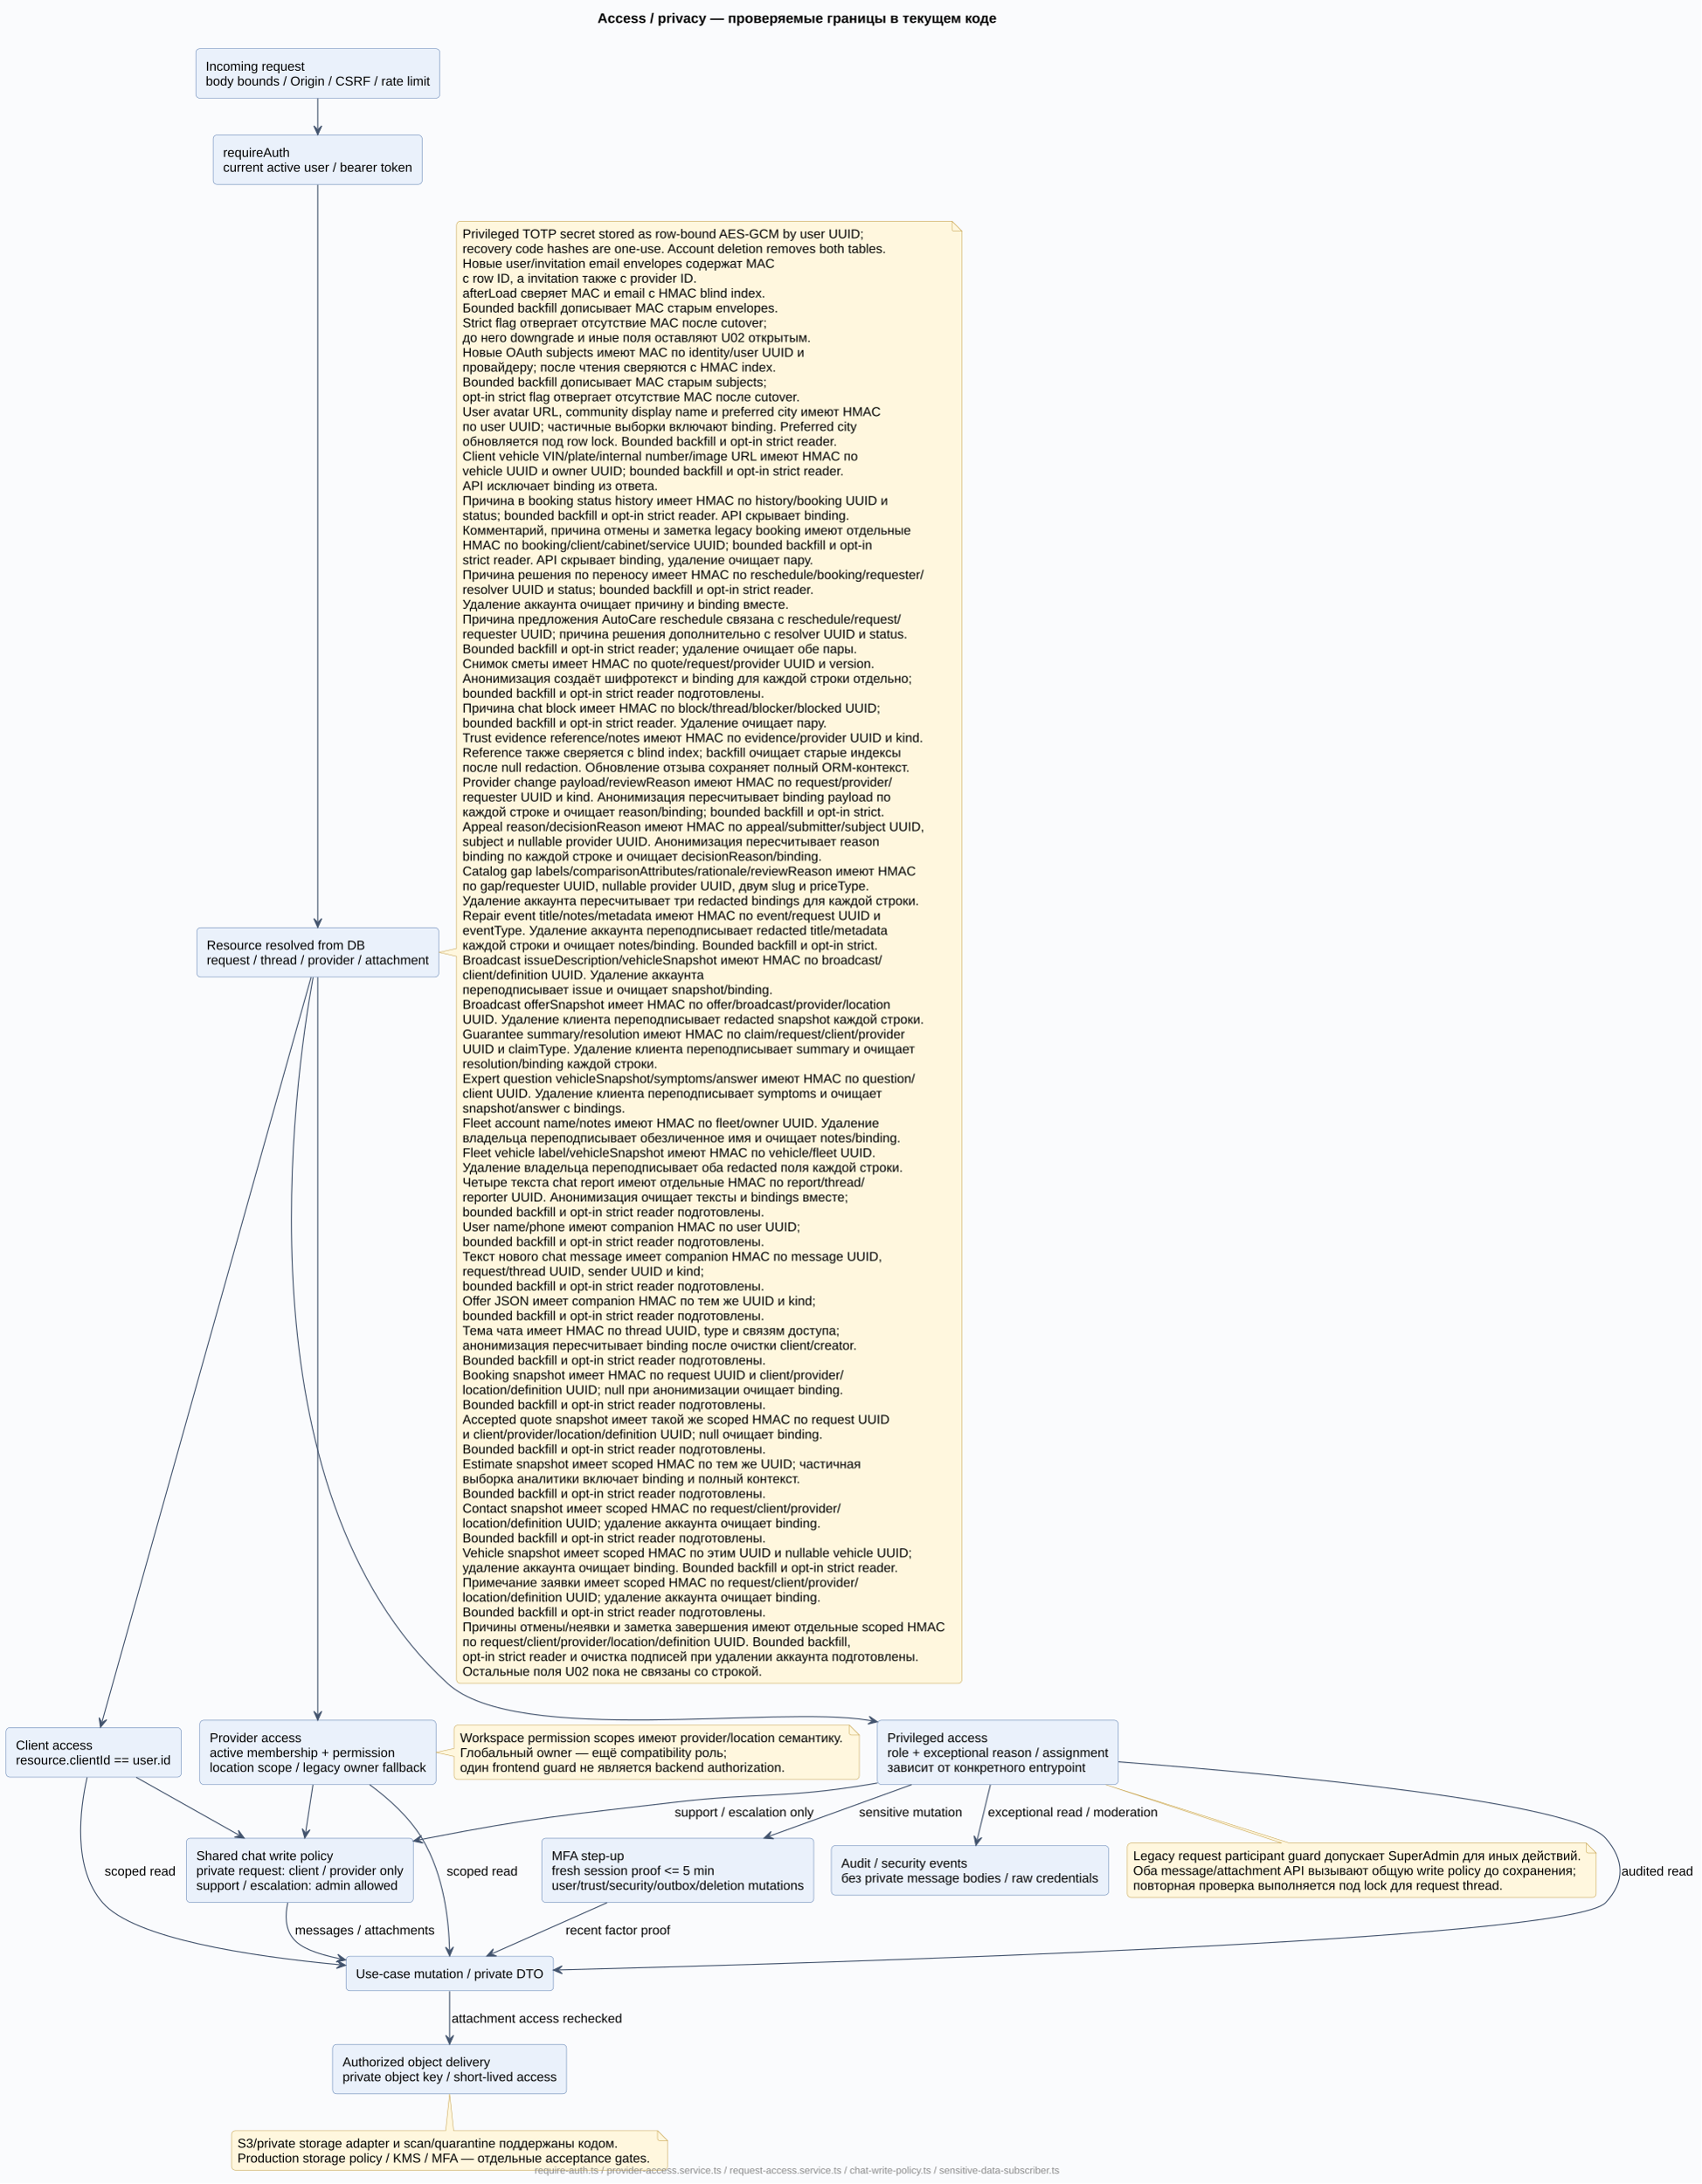
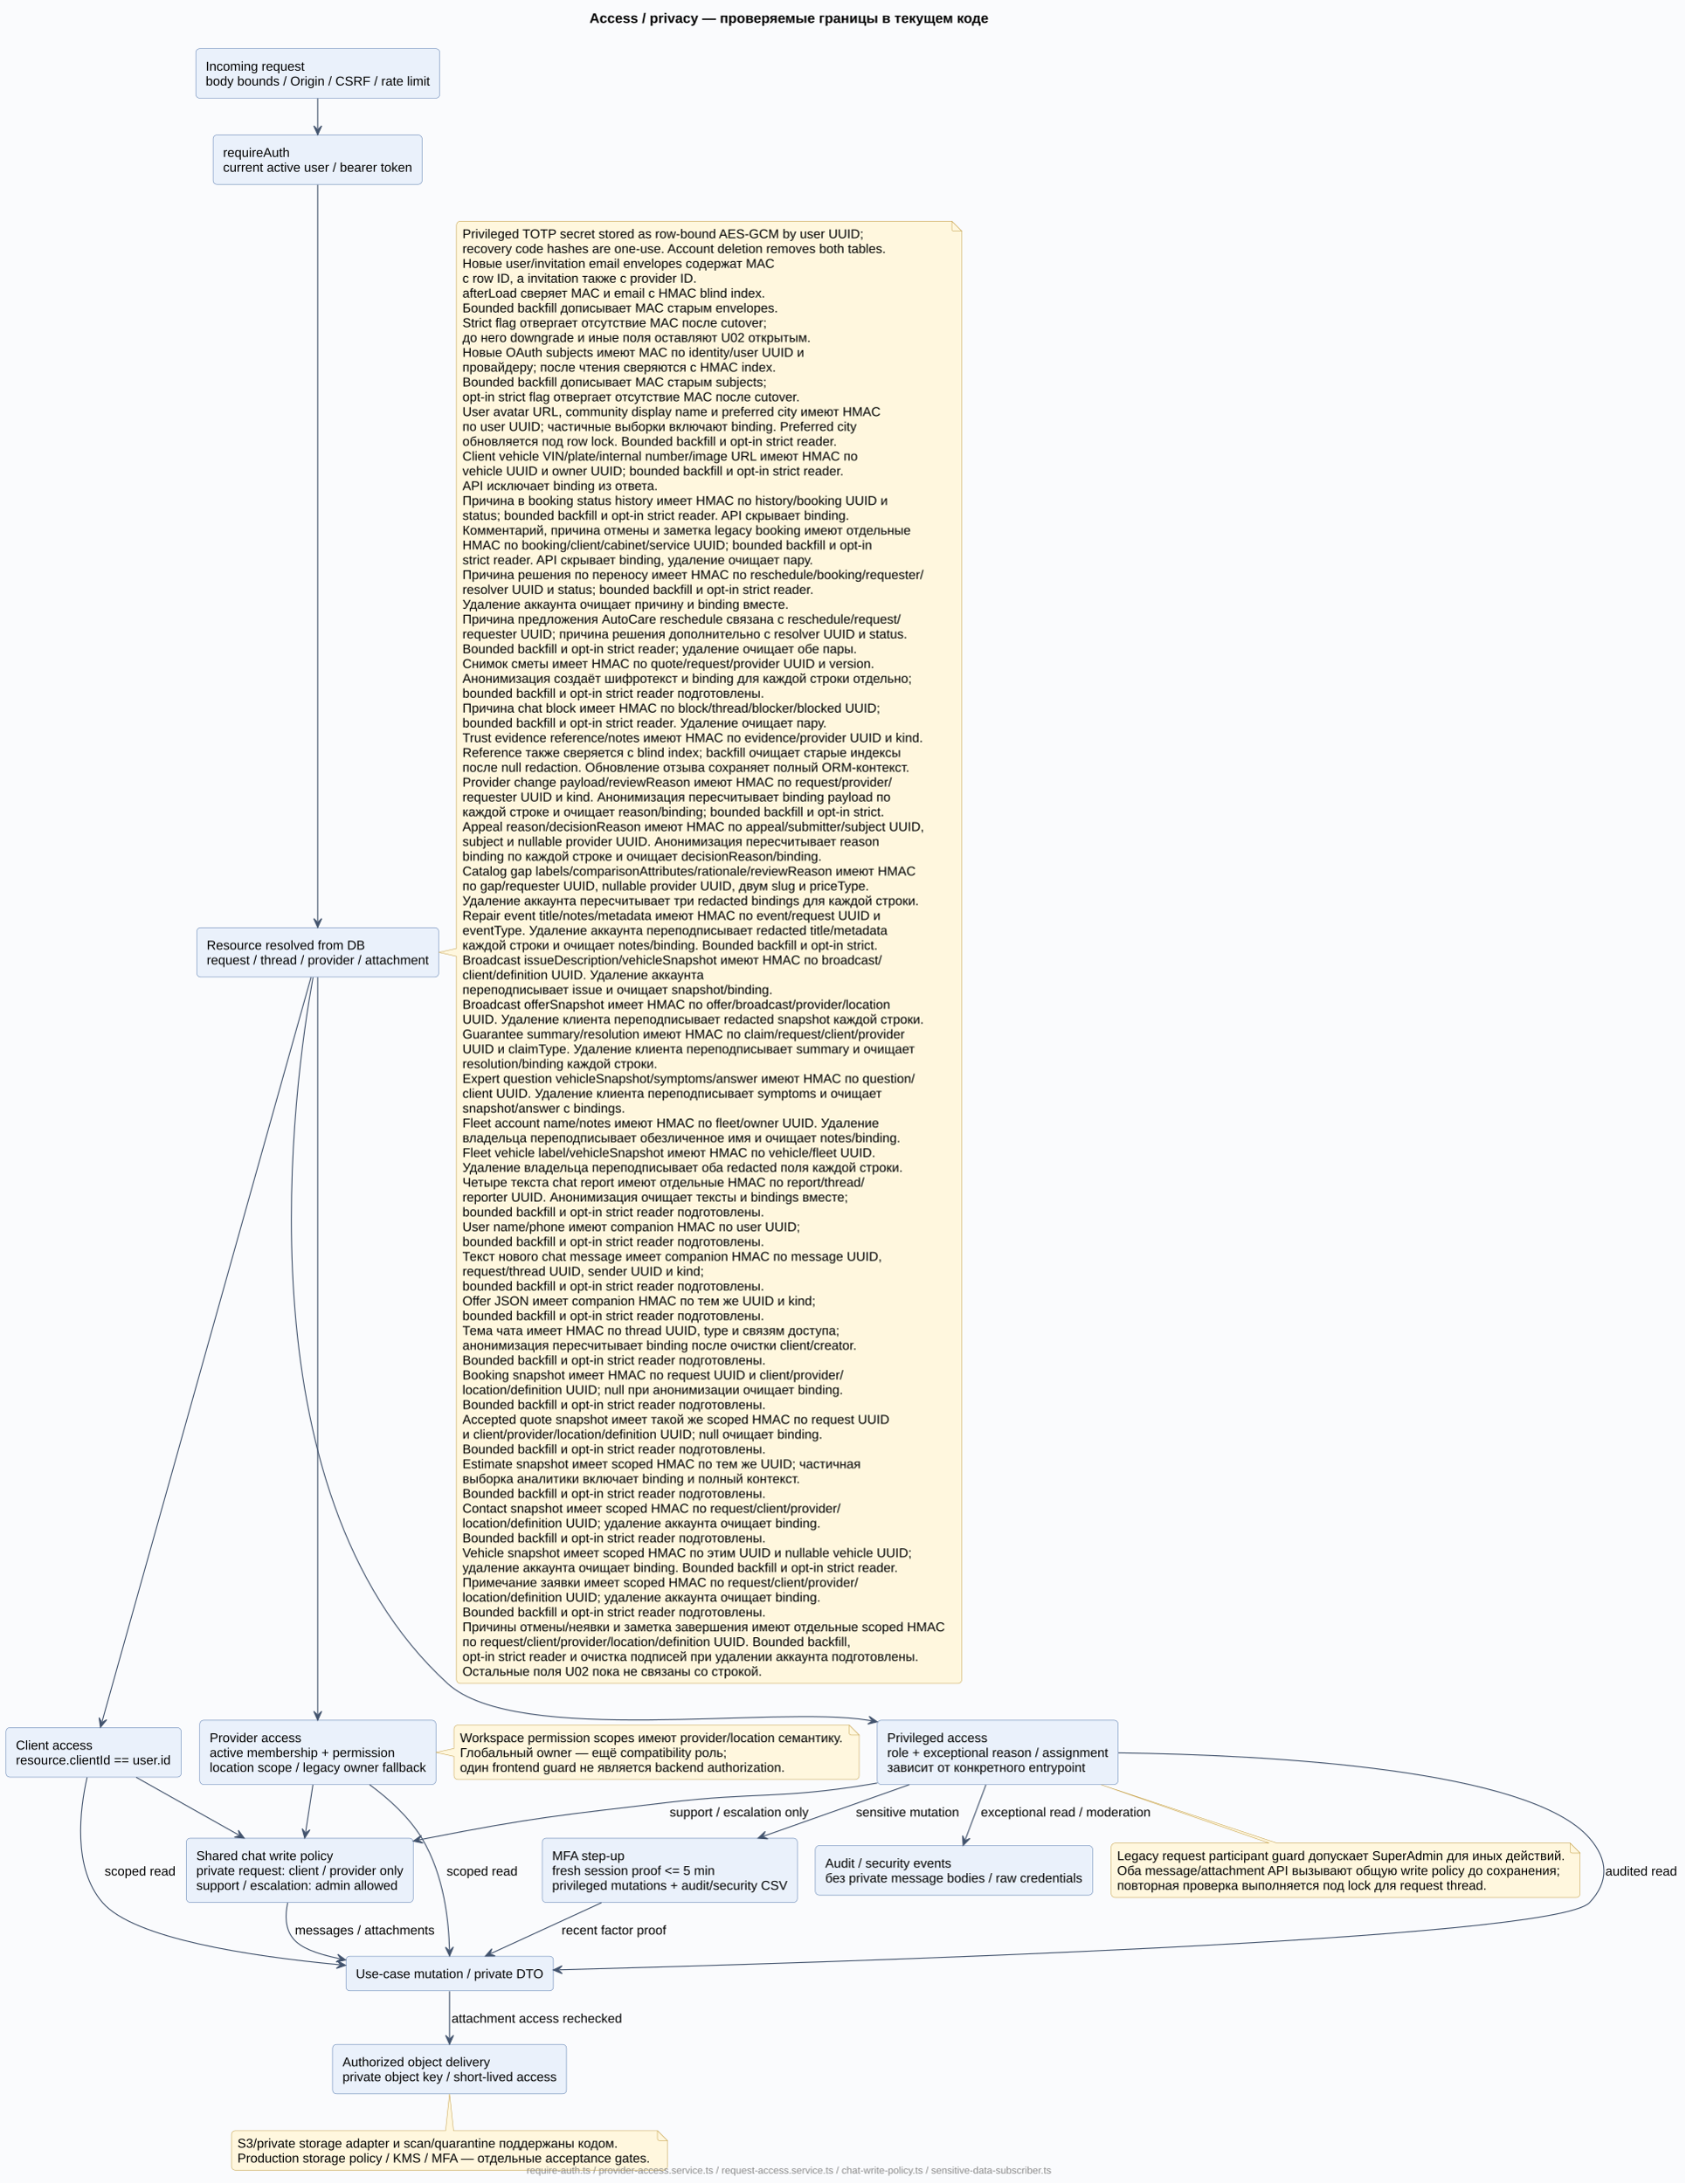
- <svg xmlns="http://www.w3.org/2000/svg" contentStyleType="text/css" data-diagram-type="DESCRIPTION" height="2202px" preserveAspectRatio="none" style="width:1716px;height:2202px;background:#FAFBFD;" version="1.1" viewBox="0 0 1716 2202" width="1716px" zoomAndPan="magnify">
+ <svg xmlns="http://www.w3.org/2000/svg" contentStyleType="text/css" data-diagram-type="DESCRIPTION" height="2202px" preserveAspectRatio="none" style="width:1700px;height:2202px;background:#FAFBFD;" version="1.1" viewBox="0 0 1700 2202" width="1700px" zoomAndPan="magnify">
  <defs />
  <g>
-     <rect fill="#FAFBFD" height="2202" style="stroke:none;stroke-width:1;" width="1716" x="0" y="0" />
+     <rect fill="#FAFBFD" height="2202" style="stroke:none;stroke-width:1;" width="1700" x="0" y="0" />
    <g class="title" data-source-line="2">
-       <text fill="#000000" font-family="Arial" font-size="14" font-weight="bold" lengthAdjust="spacing" textLength="403.662" x="602.669" y="23.132">Access / privacy — проверяемые границы в текущем коде</text>
+       <text fill="#000000" font-family="Arial" font-size="14" font-weight="bold" lengthAdjust="spacing" textLength="403.662" x="594.669" y="23.132">Access / privacy — проверяемые границы в текущем коде</text>
    </g>
    <g class="entity" data-qualified-name="Input" data-source-line="4" id="ent0002">
      <rect fill="#EAF1FB" height="49.898" rx="4" ry="4" style="stroke:#6585B5;stroke-width:0.5;" width="246.142" x="197.5" y="49.099" />
      <text fill="#000000" font-family="Arial" font-size="13" lengthAdjust="spacing" textLength="99.722" x="207.5" y="71.293">Incoming request</text>
      <text fill="#000000" font-family="Arial" font-size="13" lengthAdjust="spacing" textLength="226.142" x="207.5" y="86.241">body bounds / Origin / CSRF / rate limit</text>
    </g>
    <g class="entity" data-qualified-name="Auth" data-source-line="5" id="ent0003">
      <rect fill="#EAF1FB" height="49.898" rx="4" ry="4" style="stroke:#6585B5;stroke-width:0.5;" width="210.76" x="215" y="136.099" />
      <text fill="#000000" font-family="Arial" font-size="13" lengthAdjust="spacing" textLength="67.209" x="225" y="158.292">requireAuth</text>
      <text fill="#000000" font-family="Arial" font-size="13" lengthAdjust="spacing" textLength="190.76" x="225" y="173.241">current active user / bearer token</text>
    </g>
    <g class="entity" data-qualified-name="Resource" data-source-line="6" id="ent0004">
      <rect fill="#EAF1FB" height="49.898" rx="4" ry="4" style="stroke:#6585B5;stroke-width:0.5;" width="244.009" x="198.5" y="935.599" />
      <text fill="#000000" font-family="Arial" font-size="13" lengthAdjust="spacing" textLength="159.669" x="208.5" y="957.793">Resource resolved from DB</text>
      <text fill="#000000" font-family="Arial" font-size="13" lengthAdjust="spacing" textLength="224.009" x="208.5" y="972.741">request / thread / provider / attachment</text>
    </g>
    <g class="entity" data-qualified-name="Client" data-source-line="7" id="ent0005">
      <rect fill="#EAF1FB" height="49.898" rx="4" ry="4" style="stroke:#6585B5;stroke-width:0.5;" width="176.806" x="6" y="1742.599" />
      <text fill="#000000" font-family="Arial" font-size="13" lengthAdjust="spacing" textLength="77.308" x="16" y="1764.793">Client access</text>
      <text fill="#000000" font-family="Arial" font-size="13" lengthAdjust="spacing" textLength="156.806" x="16" y="1779.741">resource.clientId == user.id</text>
    </g>
    <g class="entity" data-qualified-name="Provider" data-source-line="8" id="ent0006">
      <rect fill="#EAF1FB" height="64.846" rx="4" ry="4" style="stroke:#6585B5;stroke-width:0.5;" width="238.232" x="201.5" y="1735.099" />
      <text fill="#000000" font-family="Arial" font-size="13" lengthAdjust="spacing" textLength="92.479" x="211.5" y="1757.293">Provider access</text>
      <text fill="#000000" font-family="Arial" font-size="13" lengthAdjust="spacing" textLength="186.767" x="211.5" y="1772.241">active membership + permission</text>
      <text fill="#000000" font-family="Arial" font-size="13" lengthAdjust="spacing" textLength="218.232" x="211.5" y="1787.19">location scope / legacy owner fallback</text>
    </g>
    <g class="entity" data-qualified-name="Admin" data-source-line="9" id="ent0007">
      <rect fill="#EAF1FB" height="64.846" rx="4" ry="4" style="stroke:#6585B5;stroke-width:0.5;" width="242.936" x="885" y="1735.099" />
      <text fill="#000000" font-family="Arial" font-size="13" lengthAdjust="spacing" textLength="101.156" x="895" y="1757.293">Privileged access</text>
      <text fill="#000000" font-family="Arial" font-size="13" lengthAdjust="spacing" textLength="222.936" x="895" y="1772.241">role + exceptional reason / assignment</text>
      <text fill="#000000" font-family="Arial" font-size="13" lengthAdjust="spacing" textLength="200.764" x="895" y="1787.19">зависит от конкретного entrypoint</text>
    </g>
    <g class="entity" data-qualified-name="StepUp" data-source-line="10" id="ent0008">
-       <rect fill="#EAF1FB" height="64.846" rx="4" ry="4" style="stroke:#6585B5;stroke-width:0.5;" width="274.351" x="546.5" y="1854.099" />
-       <text fill="#000000" font-family="Arial" font-size="13" lengthAdjust="spacing" textLength="74.414" x="556.5" y="1876.293">MFA step-up</text>
-       <text fill="#000000" font-family="Arial" font-size="13" lengthAdjust="spacing" textLength="164.03" x="556.5" y="1891.241">fresh session proof &lt;= 5 min</text>
-       <text fill="#000000" font-family="Arial" font-size="13" lengthAdjust="spacing" textLength="254.351" x="556.5" y="1906.19">user/trust/security/outbox/deletion mutations</text>
+       <rect fill="#EAF1FB" height="64.846" rx="4" ry="4" style="stroke:#6585B5;stroke-width:0.5;" width="257.364" x="547" y="1854.099" />
+       <text fill="#000000" font-family="Arial" font-size="13" lengthAdjust="spacing" textLength="74.414" x="557" y="1876.293">MFA step-up</text>
+       <text fill="#000000" font-family="Arial" font-size="13" lengthAdjust="spacing" textLength="164.03" x="557" y="1891.241">fresh session proof &lt;= 5 min</text>
+       <text fill="#000000" font-family="Arial" font-size="13" lengthAdjust="spacing" textLength="237.364" x="557" y="1906.19">privileged mutations + audit/security CSV</text>
    </g>
    <g class="entity" data-qualified-name="ChatWrite" data-source-line="11" id="ent0009">
      <rect fill="#EAF1FB" height="64.846" rx="4" ry="4" style="stroke:#6585B5;stroke-width:0.5;" width="228.825" x="188" y="1854.099" />
      <text fill="#000000" font-family="Arial" font-size="13" lengthAdjust="spacing" textLength="138.011" x="198" y="1876.293">Shared chat write policy</text>
      <text fill="#000000" font-family="Arial" font-size="13" lengthAdjust="spacing" textLength="208.825" x="198" y="1891.241">private request: client / provider only</text>
      <text fill="#000000" font-family="Arial" font-size="13" lengthAdjust="spacing" textLength="203.061" x="198" y="1906.19">support / escalation: admin allowed</text>
    </g>
    <g class="entity" data-qualified-name="Result" data-source-line="12" id="ent0010">
      <rect fill="#EAF1FB" height="34.949" rx="4" ry="4" style="stroke:#6585B5;stroke-width:0.5;" width="209.287" x="349" y="1973.099" />
      <text fill="#000000" font-family="Arial" font-size="13" lengthAdjust="spacing" textLength="189.287" x="359" y="1995.293">Use-case mutation / private DTO</text>
    </g>
    <g class="entity" data-qualified-name="Object" data-source-line="13" id="ent0011">
      <rect fill="#EAF1FB" height="49.898" rx="4" ry="4" style="stroke:#6585B5;stroke-width:0.5;" width="236.036" x="335.5" y="2062.099" />
      <text fill="#000000" font-family="Arial" font-size="13" lengthAdjust="spacing" textLength="148.859" x="345.5" y="2084.293">Authorized object delivery</text>
      <text fill="#000000" font-family="Arial" font-size="13" lengthAdjust="spacing" textLength="216.036" x="345.5" y="2099.241">private object key / short-lived access</text>
    </g>
    <g class="entity" data-qualified-name="Audit" data-source-line="14" id="ent0012">
-       <rect fill="#EAF1FB" height="49.898" rx="4" ry="4" style="stroke:#6585B5;stroke-width:0.5;" width="279.81" x="838.5" y="1861.599" />
-       <text fill="#000000" font-family="Arial" font-size="13" lengthAdjust="spacing" textLength="127.169" x="848.5" y="1883.793">Audit / security events</text>
-       <text fill="#000000" font-family="Arial" font-size="13" lengthAdjust="spacing" textLength="259.81" x="848.5" y="1898.741">без private message bodies / raw credentials</text>
+       <rect fill="#EAF1FB" height="49.898" rx="4" ry="4" style="stroke:#6585B5;stroke-width:0.5;" width="279.81" x="822.5" y="1861.599" />
+       <text fill="#000000" font-family="Arial" font-size="13" lengthAdjust="spacing" textLength="127.169" x="832.5" y="1883.793">Audit / security events</text>
+       <text fill="#000000" font-family="Arial" font-size="13" lengthAdjust="spacing" textLength="259.81" x="832.5" y="1898.741">без private message bodies / raw credentials</text>
    </g>
    <g class="entity" data-qualified-name="GMN29" data-source-line="32" id="ent0030">
      <path d="M458,1744.099 L458,1763.599 L439.732,1767.599 L458,1771.599 L458,1790.945 A4,4 0 0 0 462,1794.945 L862.734,1794.945 A4,4 0 0 0 866.734,1790.945 L866.734,1750.099 L856.734,1740.099 L462,1740.099 A4,4 0 0 0 458,1744.099" fill="#FFF7DE" style="stroke:#C8A552;stroke-width:0.5;" />
      <path d="M856.734,1740.099 L856.734,1748.099 A2,2 0 0 0 858.734,1750.099 L866.734,1750.099 L856.734,1740.099" fill="#FFF7DE" style="stroke:#C8A552;stroke-width:0.5;" />
      <text fill="#000000" font-family="Arial" font-size="13" lengthAdjust="spacing" textLength="387.734" x="464" y="1757.293">Workspace permission scopes имеют provider/location семантику.</text>
      <text fill="#000000" font-family="Arial" font-size="13" lengthAdjust="spacing" textLength="270.252" x="464" y="1772.241">Глобальный owner — ещё compatibility роль;</text>
      <text fill="#000000" font-family="Arial" font-size="13" lengthAdjust="spacing" textLength="328.783" x="464" y="1787.19">один frontend guard не является backend authorization.</text>
    </g>
    <g class="entity" data-qualified-name="GMN32" data-source-line="37" id="ent0033">
      <path d="M460.5,227.099 L460.5,956.599 L442.78,960.599 L460.5,964.599 L460.5,1694.074 A4,4 0 0 0 464.5,1698.074 L966.206,1698.074 A4,4 0 0 0 970.206,1694.074 L970.206,233.099 L960.206,223.099 L464.5,223.099 A4,4 0 0 0 460.5,227.099" fill="#FFF7DE" style="stroke:#C8A552;stroke-width:0.5;" />
      <path d="M960.206,223.099 L960.206,231.099 A2,2 0 0 0 962.206,233.099 L970.206,233.099 L960.206,223.099" fill="#FFF7DE" style="stroke:#C8A552;stroke-width:0.5;" />
      <text fill="#000000" font-family="Arial" font-size="13" lengthAdjust="spacing" textLength="406.022" x="466.5" y="240.292">Privileged TOTP secret stored as row-bound AES-GCM by user UUID;</text>
      <text fill="#000000" font-family="Arial" font-size="13" lengthAdjust="spacing" textLength="427.807" x="466.5" y="255.241">recovery code hashes are one-use. Account deletion removes both tables.</text>
      <text fill="#000000" font-family="Arial" font-size="13" lengthAdjust="spacing" textLength="315.244" x="466.5" y="270.19">Новые user/invitation email envelopes содержат MAC</text>
      <text fill="#000000" font-family="Arial" font-size="13" lengthAdjust="spacing" textLength="236.368" x="466.5" y="285.139">с row ID, а invitation также с provider ID.</text>
      <text fill="#000000" font-family="Arial" font-size="13" lengthAdjust="spacing" textLength="306.065" x="466.5" y="300.087">afterLoad сверяет MAC и email с HMAC blind index.</text>
      <text fill="#000000" font-family="Arial" font-size="13" lengthAdjust="spacing" textLength="318.951" x="466.5" y="315.036">Бounded backfill дописывает MAC старым envelopes.</text>
      <text fill="#000000" font-family="Arial" font-size="13" lengthAdjust="spacing" textLength="308.655" x="466.5" y="329.985">Strict flag отвергает отсутствие MAC после cutover;</text>
      <text fill="#000000" font-family="Arial" font-size="13" lengthAdjust="spacing" textLength="352.879" x="466.5" y="344.934">до него downgrade и иные поля оставляют U02 открытым.</text>
      <text fill="#000000" font-family="Arial" font-size="13" lengthAdjust="spacing" textLength="344.957" x="466.5" y="359.882">Новые OAuth subjects имеют MAC по identity/user UUID и</text>
      <text fill="#000000" font-family="Arial" font-size="13" lengthAdjust="spacing" textLength="317.364" x="466.5" y="374.831">провайдеру; после чтения сверяются с HMAC index.</text>
      <text fill="#000000" font-family="Arial" font-size="13" lengthAdjust="spacing" textLength="307.512" x="466.5" y="389.78">Bounded backfill дописывает MAC старым subjects;</text>
      <text fill="#000000" font-family="Arial" font-size="13" lengthAdjust="spacing" textLength="342.615" x="466.5" y="404.728">opt-in strict flag отвергает отсутствие MAC после cutover.</text>
      <text fill="#000000" font-family="Arial" font-size="13" lengthAdjust="spacing" textLength="422.068" x="466.5" y="419.677">User avatar URL, community display name и preferred city имеют HMAC</text>
      <text fill="#000000" font-family="Arial" font-size="13" lengthAdjust="spacing" textLength="398.055" x="466.5" y="434.626">по user UUID; частичные выборки включают binding. Preferred city</text>
      <text fill="#000000" font-family="Arial" font-size="13" lengthAdjust="spacing" textLength="379.577" x="466.5" y="449.575">обновляется под row lock. Bounded backfill и opt-in strict reader.</text>
      <text fill="#000000" font-family="Arial" font-size="13" lengthAdjust="spacing" textLength="399.49" x="466.5" y="464.523">Client vehicle VIN/plate/internal number/image URL имеют HMAC по</text>
      <text fill="#000000" font-family="Arial" font-size="13" lengthAdjust="spacing" textLength="385.176" x="466.5" y="479.472">vehicle UUID и owner UUID; bounded backfill и opt-in strict reader.</text>
      <text fill="#000000" font-family="Arial" font-size="13" lengthAdjust="spacing" textLength="198.637" x="466.5" y="494.421">API исключает binding из ответа.</text>
      <text fill="#000000" font-family="Arial" font-size="13" lengthAdjust="spacing" textLength="429.451" x="466.5" y="509.37">Причина в booking status history имеет HMAC по history/booking UUID и</text>
      <text fill="#000000" font-family="Arial" font-size="13" lengthAdjust="spacing" textLength="392.133" x="466.5" y="524.318">status; bounded backfill и opt-in strict reader. API скрывает binding.</text>
      <text fill="#000000" font-family="Arial" font-size="13" lengthAdjust="spacing" textLength="454.232" x="466.5" y="539.267">Комментарий, причина отмены и заметка legacy booking имеют отдельные</text>
      <text fill="#000000" font-family="Arial" font-size="13" lengthAdjust="spacing" textLength="413.163" x="466.5" y="554.216">HMAC по booking/client/cabinet/service UUID; bounded backfill и opt-in</text>
      <text fill="#000000" font-family="Arial" font-size="13" lengthAdjust="spacing" textLength="358.274" x="466.5" y="569.165">strict reader. API скрывает binding, удаление очищает пару.</text>
      <text fill="#000000" font-family="Arial" font-size="13" lengthAdjust="spacing" textLength="465.62" x="466.5" y="584.113">Причина решения по переносу имеет HMAC по reschedule/booking/requester/</text>
      <text fill="#000000" font-family="Arial" font-size="13" lengthAdjust="spacing" textLength="354.834" x="466.5" y="599.062">resolver UUID и status; bounded backfill и opt-in strict reader.</text>
      <text fill="#000000" font-family="Arial" font-size="13" lengthAdjust="spacing" textLength="331.106" x="466.5" y="614.011">Удаление аккаунта очищает причину и binding вместе.</text>
      <text fill="#000000" font-family="Arial" font-size="13" lengthAdjust="spacing" textLength="442.502" x="466.5" y="628.96">Причина предложения AutoCare reschedule связана с reschedule/request/</text>
      <text fill="#000000" font-family="Arial" font-size="13" lengthAdjust="spacing" textLength="449.522" x="466.5" y="643.908">requester UUID; причина решения дополнительно с resolver UUID и status.</text>
      <text fill="#000000" font-family="Arial" font-size="13" lengthAdjust="spacing" textLength="399.242" x="466.5" y="658.857">Bounded backfill и opt-in strict reader; удаление очищает обе пары.</text>
      <text fill="#000000" font-family="Arial" font-size="13" lengthAdjust="spacing" textLength="416.343" x="466.5" y="673.806">Снимок сметы имеет HMAC по quote/request/provider UUID и version.</text>
      <text fill="#000000" font-family="Arial" font-size="13" lengthAdjust="spacing" textLength="454.746" x="466.5" y="688.754">Анонимизация создаёт шифротекст и binding для каждой строки отдельно;</text>
      <text fill="#000000" font-family="Arial" font-size="13" lengthAdjust="spacing" textLength="305.684" x="466.5" y="703.703">bounded backfill и opt-in strict reader подготовлены.</text>
      <text fill="#000000" font-family="Arial" font-size="13" lengthAdjust="spacing" textLength="421.789" x="466.5" y="718.652">Причина chat block имеет HMAC по block/thread/blocker/blocked UUID;</text>
      <text fill="#000000" font-family="Arial" font-size="13" lengthAdjust="spacing" textLength="371.198" x="466.5" y="733.601">bounded backfill и opt-in strict reader. Удаление очищает пару.</text>
      <text fill="#000000" font-family="Arial" font-size="13" lengthAdjust="spacing" textLength="465.283" x="466.5" y="748.549">Trust evidence reference/notes имеют HMAC по evidence/provider UUID и kind.</text>
      <text fill="#000000" font-family="Arial" font-size="13" lengthAdjust="spacing" textLength="443.955" x="466.5" y="763.498">Reference также сверяется с blind index; backfill очищает старые индексы</text>
      <text fill="#000000" font-family="Arial" font-size="13" lengthAdjust="spacing" textLength="453.603" x="466.5" y="778.447">после null redaction. Обновление отзыва сохраняет полный ORM-контекст.</text>
      <text fill="#000000" font-family="Arial" font-size="13" lengthAdjust="spacing" textLength="433.481" x="466.5" y="793.395">Provider change payload/reviewReason имеют HMAC по request/provider/</text>
      <text fill="#000000" font-family="Arial" font-size="13" lengthAdjust="spacing" textLength="432.586" x="466.5" y="808.344">requester UUID и kind. Анонимизация пересчитывает binding payload по</text>
      <text fill="#000000" font-family="Arial" font-size="13" lengthAdjust="spacing" textLength="425.744" x="466.5" y="823.293">каждой строке и очищает reason/binding; bounded backfill и opt-in strict.</text>
      <text fill="#000000" font-family="Arial" font-size="13" lengthAdjust="spacing" textLength="465.994" x="466.5" y="838.242">Appeal reason/decisionReason имеют HMAC по appeal/submitter/subject UUID,</text>
      <text fill="#000000" font-family="Arial" font-size="13" lengthAdjust="spacing" textLength="421.192" x="466.5" y="853.19">subject и nullable provider UUID. Анонимизация пересчитывает reason</text>
      <text fill="#000000" font-family="Arial" font-size="13" lengthAdjust="spacing" textLength="362.68" x="466.5" y="868.139">binding по каждой строке и очищает decisionReason/binding.</text>
      <text fill="#000000" font-family="Arial" font-size="13" lengthAdjust="spacing" textLength="457.507" x="466.5" y="883.088">Catalog gap labels/comparisonAttributes/rationale/reviewReason имеют HMAC</text>
      <text fill="#000000" font-family="Arial" font-size="13" lengthAdjust="spacing" textLength="411.284" x="466.5" y="898.037">по gap/requester UUID, nullable provider UUID, двум slug и priceType.</text>
      <text fill="#000000" font-family="Arial" font-size="13" lengthAdjust="spacing" textLength="461.875" x="466.5" y="912.985">Удаление аккаунта пересчитывает три redacted bindings для каждой строки.</text>
      <text fill="#000000" font-family="Arial" font-size="13" lengthAdjust="spacing" textLength="421.941" x="466.5" y="927.934">Repair event title/notes/metadata имеют HMAC по event/request UUID и</text>
      <text fill="#000000" font-family="Arial" font-size="13" lengthAdjust="spacing" textLength="431.317" x="466.5" y="942.883">eventType. Удаление аккаунта переподписывает redacted title/metadata</text>
      <text fill="#000000" font-family="Arial" font-size="13" lengthAdjust="spacing" textLength="419.269" x="466.5" y="957.832">каждой строки и очищает notes/binding. Bounded backfill и opt-in strict.</text>
      <text fill="#000000" font-family="Arial" font-size="13" lengthAdjust="spacing" textLength="423.357" x="466.5" y="972.78">Broadcast issueDescription/vehicleSnapshot имеют HMAC по broadcast/</text>
      <text fill="#000000" font-family="Arial" font-size="13" lengthAdjust="spacing" textLength="244.48" x="466.5" y="987.729">client/definition UUID. Удаление аккаунта</text>
      <text fill="#000000" font-family="Arial" font-size="13" lengthAdjust="spacing" textLength="314.393" x="466.5" y="1002.678">переподписывает issue и очищает snapshot/binding.</text>
      <text fill="#000000" font-family="Arial" font-size="13" lengthAdjust="spacing" textLength="432.409" x="466.5" y="1017.626">Broadcast offerSnapshot имеет HMAC по offer/broadcast/provider/location</text>
      <text fill="#000000" font-family="Arial" font-size="13" lengthAdjust="spacing" textLength="466.927" x="466.5" y="1032.575">UUID. Удаление клиента переподписывает redacted snapshot каждой строки.</text>
      <text fill="#000000" font-family="Arial" font-size="13" lengthAdjust="spacing" textLength="446.443" x="466.5" y="1047.524">Guarantee summary/resolution имеют HMAC по claim/request/client/provider</text>
      <text fill="#000000" font-family="Arial" font-size="13" lengthAdjust="spacing" textLength="459.602" x="466.5" y="1062.473">UUID и claimType. Удаление клиента переподписывает summary и очищает</text>
      <text fill="#000000" font-family="Arial" font-size="13" lengthAdjust="spacing" textLength="196.295" x="466.5" y="1077.421">resolution/binding каждой строки.</text>
      <text fill="#000000" font-family="Arial" font-size="13" lengthAdjust="spacing" textLength="456.593" x="466.5" y="1092.37">Expert question vehicleSnapshot/symptoms/answer имеют HMAC по question/</text>
      <text fill="#000000" font-family="Arial" font-size="13" lengthAdjust="spacing" textLength="425.623" x="466.5" y="1107.319">client UUID. Удаление клиента переподписывает symptoms и очищает</text>
      <text fill="#000000" font-family="Arial" font-size="13" lengthAdjust="spacing" textLength="164.042" x="466.5" y="1122.268">snapshot/answer с bindings.</text>
      <text fill="#000000" font-family="Arial" font-size="13" lengthAdjust="spacing" textLength="421.478" x="466.5" y="1137.216">Fleet account name/notes имеют HMAC по fleet/owner UUID. Удаление</text>
      <text fill="#000000" font-family="Arial" font-size="13" lengthAdjust="spacing" textLength="444.653" x="466.5" y="1152.165">владельца переподписывает обезличенное имя и очищает notes/binding.</text>
      <text fill="#000000" font-family="Arial" font-size="13" lengthAdjust="spacing" textLength="416.844" x="466.5" y="1167.114">Fleet vehicle label/vehicleSnapshot имеют HMAC по vehicle/fleet UUID.</text>
      <text fill="#000000" font-family="Arial" font-size="13" lengthAdjust="spacing" textLength="447.021" x="466.5" y="1182.062">Удаление владельца переподписывает оба redacted поля каждой строки.</text>
      <text fill="#000000" font-family="Arial" font-size="13" lengthAdjust="spacing" textLength="407.469" x="466.5" y="1197.011">Четыре текста chat report имеют отдельные HMAC по report/thread/</text>
      <text fill="#000000" font-family="Arial" font-size="13" lengthAdjust="spacing" textLength="389.949" x="466.5" y="1211.96">reporter UUID. Анонимизация очищает тексты и bindings вместе;</text>
      <text fill="#000000" font-family="Arial" font-size="13" lengthAdjust="spacing" textLength="305.684" x="466.5" y="1226.909">bounded backfill и opt-in strict reader подготовлены.</text>
      <text fill="#000000" font-family="Arial" font-size="13" lengthAdjust="spacing" textLength="340.964" x="466.5" y="1241.857">User name/phone имеют companion HMAC по user UUID;</text>
      <text fill="#000000" font-family="Arial" font-size="13" lengthAdjust="spacing" textLength="305.684" x="466.5" y="1256.806">bounded backfill и opt-in strict reader подготовлены.</text>
      <text fill="#000000" font-family="Arial" font-size="13" lengthAdjust="spacing" textLength="424.55" x="466.5" y="1271.755">Текст нового chat message имеет companion HMAC по message UUID,</text>
      <text fill="#000000" font-family="Arial" font-size="13" lengthAdjust="spacing" textLength="243.528" x="466.5" y="1286.704">request/thread UUID, sender UUID и kind;</text>
      <text fill="#000000" font-family="Arial" font-size="13" lengthAdjust="spacing" textLength="305.684" x="466.5" y="1301.652">bounded backfill и opt-in strict reader подготовлены.</text>
      <text fill="#000000" font-family="Arial" font-size="13" lengthAdjust="spacing" textLength="356.986" x="466.5" y="1316.601">Offer JSON имеет companion HMAC по тем же UUID и kind;</text>
      <text fill="#000000" font-family="Arial" font-size="13" lengthAdjust="spacing" textLength="305.684" x="466.5" y="1331.55">bounded backfill и opt-in strict reader подготовлены.</text>
      <text fill="#000000" font-family="Arial" font-size="13" lengthAdjust="spacing" textLength="381.919" x="466.5" y="1346.498">Тема чата имеет HMAC по thread UUID, type и связям доступа;</text>
      <text fill="#000000" font-family="Arial" font-size="13" lengthAdjust="spacing" textLength="399.369" x="466.5" y="1361.447">анонимизация пересчитывает binding после очистки client/creator.</text>
      <text fill="#000000" font-family="Arial" font-size="13" lengthAdjust="spacing" textLength="307.125" x="466.5" y="1376.396">Bounded backfill и opt-in strict reader подготовлены.</text>
      <text fill="#000000" font-family="Arial" font-size="13" lengthAdjust="spacing" textLength="384.731" x="466.5" y="1391.345">Booking snapshot имеет HMAC по request UUID и client/provider/</text>
      <text fill="#000000" font-family="Arial" font-size="13" lengthAdjust="spacing" textLength="384.636" x="466.5" y="1406.293">location/definition UUID; null при анонимизации очищает binding.</text>
      <text fill="#000000" font-family="Arial" font-size="13" lengthAdjust="spacing" textLength="307.125" x="466.5" y="1421.242">Bounded backfill и opt-in strict reader подготовлены.</text>
      <text fill="#000000" font-family="Arial" font-size="13" lengthAdjust="spacing" textLength="431.12" x="466.5" y="1436.191">Accepted quote snapshot имеет такой же scoped HMAC по request UUID</text>
      <text fill="#000000" font-family="Arial" font-size="13" lengthAdjust="spacing" textLength="363.854" x="466.5" y="1451.14">и client/provider/location/definition UUID; null очищает binding.</text>
      <text fill="#000000" font-family="Arial" font-size="13" lengthAdjust="spacing" textLength="307.125" x="466.5" y="1466.088">Bounded backfill и opt-in strict reader подготовлены.</text>
      <text fill="#000000" font-family="Arial" font-size="13" lengthAdjust="spacing" textLength="402.295" x="466.5" y="1481.037">Estimate snapshot имеет scoped HMAC по тем же UUID; частичная</text>
      <text fill="#000000" font-family="Arial" font-size="13" lengthAdjust="spacing" textLength="342.373" x="466.5" y="1495.986">выборка аналитики включает binding и полный контекст.</text>
      <text fill="#000000" font-family="Arial" font-size="13" lengthAdjust="spacing" textLength="307.125" x="466.5" y="1510.935">Bounded backfill и opt-in strict reader подготовлены.</text>
      <text fill="#000000" font-family="Arial" font-size="13" lengthAdjust="spacing" textLength="381.824" x="466.5" y="1525.883">Contact snapshot имеет scoped HMAC по request/client/provider/</text>
      <text fill="#000000" font-family="Arial" font-size="13" lengthAdjust="spacing" textLength="362.318" x="466.5" y="1540.832">location/definition UUID; удаление аккаунта очищает binding.</text>
      <text fill="#000000" font-family="Arial" font-size="13" lengthAdjust="spacing" textLength="307.125" x="466.5" y="1555.781">Bounded backfill и opt-in strict reader подготовлены.</text>
      <text fill="#000000" font-family="Arial" font-size="13" lengthAdjust="spacing" textLength="454.702" x="466.5" y="1570.729">Vehicle snapshot имеет scoped HMAC по этим UUID и nullable vehicle UUID;</text>
      <text fill="#000000" font-family="Arial" font-size="13" lengthAdjust="spacing" textLength="441.118" x="466.5" y="1585.678">удаление аккаунта очищает binding. Bounded backfill и opt-in strict reader.</text>
      <text fill="#000000" font-family="Arial" font-size="13" lengthAdjust="spacing" textLength="400.023" x="466.5" y="1600.627">Примечание заявки имеет scoped HMAC по request/client/provider/</text>
      <text fill="#000000" font-family="Arial" font-size="13" lengthAdjust="spacing" textLength="362.318" x="466.5" y="1615.576">location/definition UUID; удаление аккаунта очищает binding.</text>
      <text fill="#000000" font-family="Arial" font-size="13" lengthAdjust="spacing" textLength="307.125" x="466.5" y="1630.524">Bounded backfill и opt-in strict reader подготовлены.</text>
      <text fill="#000000" font-family="Arial" font-size="13" lengthAdjust="spacing" textLength="488.706" x="466.5" y="1645.473">Причины отмены/неявки и заметка завершения имеют отдельные scoped HMAC</text>
      <text fill="#000000" font-family="Arial" font-size="13" lengthAdjust="spacing" textLength="391.473" x="466.5" y="1660.422">по request/client/provider/location/definition UUID. Bounded backfill,</text>
      <text fill="#000000" font-family="Arial" font-size="13" lengthAdjust="spacing" textLength="462.021" x="466.5" y="1675.371">opt-in strict reader и очистка подписей при удалении аккаунта подготовлены.</text>
      <text fill="#000000" font-family="Arial" font-size="13" lengthAdjust="spacing" textLength="302.123" x="466.5" y="1690.319">Остальные поля U02 пока не связаны со строкой.</text>
    </g>
    <g class="entity" data-qualified-name="GMN35" data-source-line="137" id="ent0036">
-       <path d="M1137,1863.099 L1137,1909.945 A4,4 0 0 0 1141,1913.945 L1605.966,1913.945 A4,4 0 0 0 1609.966,1909.945 L1609.966,1869.099 L1599.966,1859.099 L1300.792,1859.099 L1115.377,1800.231 L1292.792,1859.099 L1141,1859.099 A4,4 0 0 0 1137,1863.099" fill="#FFF7DE" style="stroke:#C8A552;stroke-width:0.5;" />
-       <path d="M1599.966,1859.099 L1599.966,1867.099 A2,2 0 0 0 1601.966,1869.099 L1609.966,1869.099 L1599.966,1859.099" fill="#FFF7DE" style="stroke:#C8A552;stroke-width:0.5;" />
-       <text fill="#000000" font-family="Arial" font-size="13" lengthAdjust="spacing" textLength="451.966" x="1143" y="1876.293">Legacy request participant guard допускает SuperAdmin для иных действий.</text>
-       <text fill="#000000" font-family="Arial" font-size="13" lengthAdjust="spacing" textLength="448.018" x="1143" y="1891.241">Оба message/attachment API вызывают общую write policy до сохранения;</text>
-       <text fill="#000000" font-family="Arial" font-size="13" lengthAdjust="spacing" textLength="374.169" x="1143" y="1906.19">повторная проверка выполняется под lock для request thread.</text>
+       <path d="M1121,1863.099 L1121,1909.945 A4,4 0 0 0 1125,1913.945 L1589.966,1913.945 A4,4 0 0 0 1593.966,1909.945 L1593.966,1869.099 L1583.966,1859.099 L1288.267,1859.099 L1110.832,1800.221 L1280.267,1859.099 L1125,1859.099 A4,4 0 0 0 1121,1863.099" fill="#FFF7DE" style="stroke:#C8A552;stroke-width:0.5;" />
+       <path d="M1583.966,1859.099 L1583.966,1867.099 A2,2 0 0 0 1585.966,1869.099 L1593.966,1869.099 L1583.966,1859.099" fill="#FFF7DE" style="stroke:#C8A552;stroke-width:0.5;" />
+       <text fill="#000000" font-family="Arial" font-size="13" lengthAdjust="spacing" textLength="451.966" x="1127" y="1876.293">Legacy request participant guard допускает SuperAdmin для иных действий.</text>
+       <text fill="#000000" font-family="Arial" font-size="13" lengthAdjust="spacing" textLength="448.018" x="1127" y="1891.241">Оба message/attachment API вызывают общую write policy до сохранения;</text>
+       <text fill="#000000" font-family="Arial" font-size="13" lengthAdjust="spacing" textLength="374.169" x="1127" y="1906.19">повторная проверка выполняется под lock для request thread.</text>
    </g>
    <g class="entity" data-qualified-name="GMN38" data-source-line="142" id="ent0039">
      <path d="M233.5,2153.099 L233.5,2184.996 A4,4 0 0 0 237.5,2188.996 L669.217,2188.996 A4,4 0 0 0 673.217,2184.996 L673.217,2159.099 L663.217,2149.099 L457.5,2149.099 L453.5,2112.101 L449.5,2149.099 L237.5,2149.099 A4,4 0 0 0 233.5,2153.099" fill="#FFF7DE" style="stroke:#C8A552;stroke-width:0.5;" />
      <path d="M663.217,2149.099 L663.217,2157.099 A2,2 0 0 0 665.217,2159.099 L673.217,2159.099 L663.217,2149.099" fill="#FFF7DE" style="stroke:#C8A552;stroke-width:0.5;" />
      <text fill="#000000" font-family="Arial" font-size="13" lengthAdjust="spacing" textLength="384.059" x="239.5" y="2166.293">S3/private storage adapter и scan/quarantine поддержаны кодом.</text>
      <text fill="#000000" font-family="Arial" font-size="13" lengthAdjust="spacing" textLength="418.717" x="239.5" y="2181.241">Production storage policy / KMS / MFA — отдельные acceptance gates.</text>
    </g>
    <g class="link" data-entity-1="ent0002" data-entity-2="ent0003" data-link-type="dependency" id="lnk13">
      <polygon fill="#42536D" points="320.5,135.908,324.5,126.908,320.5,130.908,316.5,126.908,320.5,135.908" style="stroke:#42536D;stroke-width:1;" />
      <path d="M320.5,99.229 C320.5,110.714 320.5,118.415 320.5,129.908" fill="none" style="stroke:#42536D;stroke-width:1;" />
    </g>
    <g class="link" data-entity-1="ent0003" data-entity-2="ent0004" data-link-type="dependency" id="lnk14">
      <polygon fill="#42536D" points="320.5,935.485,324.5,926.485,320.5,930.485,316.5,926.485,320.5,935.485" style="stroke:#42536D;stroke-width:1;" />
      <path d="M320.5,186.402 C320.5,304.524 320.5,811.787 320.5,929.485" fill="none" style="stroke:#42536D;stroke-width:1;" />
    </g>
    <g class="link" data-entity-1="ent0004" data-entity-2="ent0005" data-link-type="dependency" id="lnk15">
      <polygon fill="#42536D" points="101.348,1742.207,107.632,1734.624,102.699,1737.393,99.929,1732.461,101.348,1742.207" style="stroke:#42536D;stroke-width:1;" />
      <path d="M313.736,985.691 C280.503,1104.067 136.392,1617.381 102.969,1736.431" fill="none" style="stroke:#42536D;stroke-width:1;" />
    </g>
    <g class="link" data-entity-1="ent0004" data-entity-2="ent0006" data-link-type="dependency" id="lnk16">
      <polygon fill="#42536D" points="320.5,1735.08,324.5,1726.08,320.5,1730.08,316.5,1726.08,320.5,1735.08" style="stroke:#42536D;stroke-width:1;" />
      <path d="M320.5,985.691 C320.5,1101.844 320.5,1597.798 320.5,1729.08" fill="none" style="stroke:#42536D;stroke-width:1;" />
    </g>
    <g class="link" data-entity-1="ent0004" data-entity-2="ent0007" data-link-type="dependency" id="lnk17">
      <polygon fill="#42536D" points="884.944,1736.719,876.794,1731.19,880.023,1735.834,875.379,1739.064,884.944,1736.719" style="stroke:#42536D;stroke-width:1;" />
      <path d="M315.753,985.763 C296.871,1089.77 238.046,1502.841 451.5,1698.099 C521.287,1761.936 782.151,1719.889 875.5,1735.099 C878.617,1735.606 875.864,1735.087 879.039,1735.658" fill="none" style="stroke:#42536D;stroke-width:1;" />
    </g>
    <g class="link" data-entity-1="ent0005" data-entity-2="ent0010" data-link-type="dependency" id="lnk18">
      <polygon fill="#42536D" points="348.652,1982.346,340.072,1977.511,343.675,1981.872,339.313,1985.475,348.652,1982.346" style="stroke:#42536D;stroke-width:1;" />
      <path d="M87.856,1792.763 C80.432,1825.578 73.094,1884.142 103.5,1919.099 C135.128,1955.461 251.496,1973.092 342.679,1981.777" fill="none" style="stroke:#42536D;stroke-width:1;" />
      <text fill="#000000" font-family="Arial" font-size="13" lengthAdjust="spacing" textLength="71.551" x="105.5" y="1891.793">scoped read</text>
    </g>
    <g class="link" data-entity-1="ent0006" data-entity-2="ent0010" data-link-type="dependency" id="lnk19">
      <polygon fill="#42536D" points="453.555,1972.878,457.34,1963.786,453.436,1967.88,449.342,1963.976,453.555,1972.878" style="stroke:#42536D;stroke-width:1;" />
      <path d="M372.811,1800.122 C392.154,1814.305 412.508,1832.697 425.5,1854.099 C448.561,1892.086 452.771,1939.934 453.412,1966.88" fill="none" style="stroke:#42536D;stroke-width:1;" />
      <text fill="#000000" font-family="Arial" font-size="13" lengthAdjust="spacing" textLength="71.551" x="450.5" y="1891.793">scoped read</text>
    </g>
    <g class="link" data-entity-1="ent0007" data-entity-2="ent0010" data-link-type="dependency" id="lnk20">
-       <polygon fill="#42536D" points="558.048,1987.122,567.147,1990.892,563.047,1986.995,566.943,1982.895,558.048,1987.122" style="stroke:#42536D;stroke-width:1;" />
-       <path d="M1128.109,1777.086 C1297.595,1790.171 1587.758,1817.622 1619.5,1854.099 C1638.464,1875.891 1639.302,1898.064 1619.5,1919.099 C1583.391,1957.457 843.549,1979.843 564.046,1986.97" fill="none" style="stroke:#42536D;stroke-width:1;" />
-       <text fill="#000000" font-family="Arial" font-size="13" lengthAdjust="spacing" textLength="72.281" x="1635.5" y="1891.793">audited read</text>
+       <polygon fill="#42536D" points="558.112,1987.029,567.214,1990.79,563.11,1986.897,567.003,1982.793,558.112,1987.029" style="stroke:#42536D;stroke-width:1;" />
+       <path d="M1128.282,1768.047 C1284.706,1770.237 1543.271,1784.63 1603.5,1854.099 C1622.424,1875.926 1623.293,1898.055 1603.5,1919.099 C1567.965,1956.879 840.937,1979.564 564.11,1986.871" fill="none" style="stroke:#42536D;stroke-width:1;" />
+       <text fill="#000000" font-family="Arial" font-size="13" lengthAdjust="spacing" textLength="72.281" x="1619.5" y="1891.793">audited read</text>
    </g>
    <g class="link" data-entity-1="ent0007" data-entity-2="ent0008" data-link-type="dependency" id="lnk21">
-       <polygon fill="#42536D" points="770.638,1854.035,780.463,1854.73,775.339,1852.332,777.738,1847.209,770.638,1854.035" style="stroke:#42536D;stroke-width:1;" />
-       <path d="M919.517,1800.106 C873.365,1816.824 822.455,1835.265 776.28,1851.991" fill="none" style="stroke:#42536D;stroke-width:1;" />
-       <text fill="#000000" font-family="Arial" font-size="13" lengthAdjust="spacing" textLength="104.051" x="866.5" y="1832.293">sensitive mutation</text>
+       <polygon fill="#42536D" points="764.797,1854.035,774.615,1854.806,769.511,1852.368,771.949,1847.264,764.797,1854.035" style="stroke:#42536D;stroke-width:1;" />
+       <path d="M917.363,1800.106 C870.067,1816.824 817.773,1835.309 770.453,1852.035" fill="none" style="stroke:#42536D;stroke-width:1;" />
+       <text fill="#000000" font-family="Arial" font-size="13" lengthAdjust="spacing" textLength="104.051" x="863.5" y="1832.293">sensitive mutation</text>
    </g>
    <g class="link" data-entity-1="ent0008" data-entity-2="ent0010" data-link-type="dependency" id="lnk22">
-       <polygon fill="#42536D" points="490.973,1972.98,500.822,1972.988,495.544,1970.953,497.579,1965.675,490.973,1972.98" style="stroke:#42536D;stroke-width:1;" />
-       <path d="M612.302,1919.174 C572.195,1936.96 529.216,1956.02 496.458,1970.548" fill="none" style="stroke:#42536D;stroke-width:1;" />
-       <text fill="#000000" font-family="Arial" font-size="13" lengthAdjust="spacing" textLength="105.498" x="570.5" y="1951.293">recent factor proof</text>
+       <polygon fill="#42536D" points="489.67,1972.98,499.518,1972.857,494.213,1970.892,496.178,1965.588,489.67,1972.98" style="stroke:#42536D;stroke-width:1;" />
+       <path d="M606.778,1919.174 C568.066,1936.96 526.74,1955.948 495.122,1970.475" fill="none" style="stroke:#42536D;stroke-width:1;" />
+       <text fill="#000000" font-family="Arial" font-size="13" lengthAdjust="spacing" textLength="105.498" x="566.5" y="1951.293">recent factor proof</text>
    </g>
    <g class="link" data-entity-1="ent0005" data-entity-2="ent0009" data-link-type="dependency" id="lnk23">
      <polygon fill="#42536D" points="246.279,1853.974,240.396,1846.076,241.921,1851.523,236.474,1853.048,246.279,1853.974" style="stroke:#42536D;stroke-width:1;" />
      <path d="M137.345,1792.699 C168.861,1810.426 206.766,1831.748 241.05,1851.033" fill="none" style="stroke:#42536D;stroke-width:1;" />
    </g>
    <g class="link" data-entity-1="ent0006" data-entity-2="ent0009" data-link-type="dependency" id="lnk24">
      <polygon fill="#42536D" points="307.375,1853.911,312.697,1845.624,308.135,1848.97,304.79,1844.408,307.375,1853.911" style="stroke:#42536D;stroke-width:1;" />
      <path d="M315.629,1800.261 C313.068,1816.909 310.849,1831.329 308.287,1847.981" fill="none" style="stroke:#42536D;stroke-width:1;" />
    </g>
    <g class="link" data-entity-1="ent0007" data-entity-2="ent0009" data-link-type="dependency" id="lnk25">
-       <polygon fill="#42536D" points="417.025,1857.037,426.656,1859.095,421.917,1856.006,425.006,1851.267,417.025,1857.037" style="stroke:#42536D;stroke-width:1;" />
-       <path d="M884.942,1798.461 C881.767,1799.037 878.616,1799.584 875.5,1800.099 C788.753,1814.414 765.81,1807.755 678.5,1818.099 C568.333,1831.15 540.397,1832.917 431.5,1854.099 C426.748,1855.023 427.778,1854.771 422.896,1855.799" fill="none" style="stroke:#42536D;stroke-width:1;" />
-       <text fill="#000000" font-family="Arial" font-size="13" lengthAdjust="spacing" textLength="140.194" x="680.5" y="1832.293">support / escalation only</text>
+       <polygon fill="#42536D" points="417.028,1857.054,426.661,1859.103,421.92,1856.018,425.004,1851.277,417.028,1857.054" style="stroke:#42536D;stroke-width:1;" />
+       <path d="M884.943,1798.47 C881.768,1799.044 878.616,1799.588 875.5,1800.099 C786.553,1814.674 763.004,1807.463 673.5,1818.099 C565.521,1830.93 538.208,1833.179 431.5,1854.099 C426.749,1855.03 427.779,1854.778 422.898,1855.811" fill="none" style="stroke:#42536D;stroke-width:1;" />
+       <text fill="#000000" font-family="Arial" font-size="13" lengthAdjust="spacing" textLength="140.194" x="675.5" y="1832.293">support / escalation only</text>
    </g>
    <g class="link" data-entity-1="ent0009" data-entity-2="ent0010" data-link-type="dependency" id="lnk26">
      <polygon fill="#42536D" points="348.684,1976.958,340.708,1971.181,343.793,1975.922,339.051,1979.007,348.684,1976.958" style="stroke:#42536D;stroke-width:1;" />
      <path d="M290.185,1919.257 C287.519,1931.626 287.52,1945.188 295.5,1955.099 C303.248,1964.721 318.469,1970.562 342.815,1975.715" fill="none" style="stroke:#42536D;stroke-width:1;" />
      <text fill="#000000" font-family="Arial" font-size="13" lengthAdjust="spacing" textLength="140.899" x="297.5" y="1951.293">messages / attachments</text>
    </g>
    <g class="link" data-entity-1="ent0010" data-entity-2="ent0011" data-link-type="dependency" id="lnk27">
      <polygon fill="#42536D" points="453.5,2061.893,457.5,2052.893,453.5,2056.893,449.5,2052.893,453.5,2061.893" style="stroke:#42536D;stroke-width:1;" />
      <path d="M453.5,2008.493 C453.5,2023.358 453.5,2039.174 453.5,2055.893" fill="none" style="stroke:#42536D;stroke-width:1;" />
      <text fill="#000000" font-family="Arial" font-size="13" lengthAdjust="spacing" textLength="171.977" x="455.5" y="2040.293">attachment access rechecked</text>
    </g>
    <g class="link" data-entity-1="ent0007" data-entity-2="ent0012" data-link-type="dependency" id="lnk28">
-       <polygon fill="#42536D" points="984.306,1861.336,990.291,1853.514,985.47,1856.474,982.511,1851.652,984.306,1861.336" style="stroke:#42536D;stroke-width:1;" />
-       <path d="M998.923,1800.261 C994.323,1819.48 989.939,1837.8 985.703,1855.501" fill="none" style="stroke:#42536D;stroke-width:1;" />
-       <text fill="#000000" font-family="Arial" font-size="13" lengthAdjust="spacing" textLength="171.273" x="996.5" y="1832.293">exceptional read / moderation</text>
+       <polygon fill="#42536D" points="971.624,1861.336,978.536,1854.32,973.384,1856.656,971.048,1851.504,971.624,1861.336" style="stroke:#42536D;stroke-width:1;" />
+       <path d="M994.593,1800.261 C987.365,1819.48 980.393,1838.019 973.736,1855.72" fill="none" style="stroke:#42536D;stroke-width:1;" />
+       <text fill="#000000" font-family="Arial" font-size="13" lengthAdjust="spacing" textLength="171.273" x="989.5" y="1832.293">exceptional read / moderation</text>
    </g>
    <g class="footer" data-source-line="145">
-       <text fill="#888888" font-family="Arial" font-size="10" lengthAdjust="spacing" textLength="530.737" x="539.131" y="2192.479">require-auth.ts / provider-access.service.ts / request-access.service.ts / chat-write-policy.ts / sensitive-data-subscriber.ts</text>
+       <text fill="#888888" font-family="Arial" font-size="10" lengthAdjust="spacing" textLength="530.737" x="531.131" y="2192.479">require-auth.ts / provider-access.service.ts / request-access.service.ts / chat-write-policy.ts / sensitive-data-subscriber.ts</text>
    </g>
  </g>
</svg>
